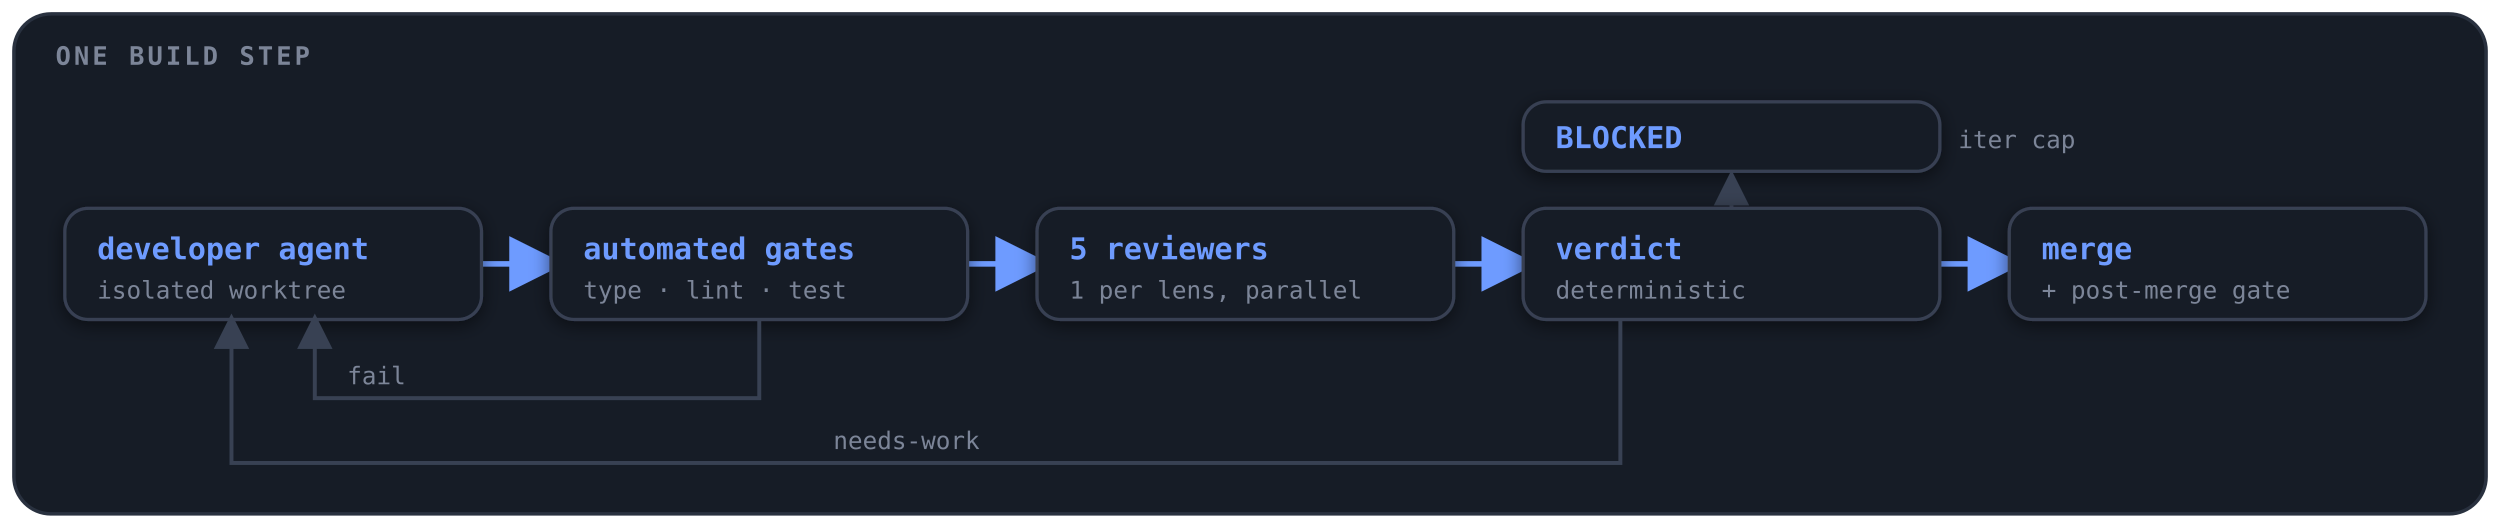
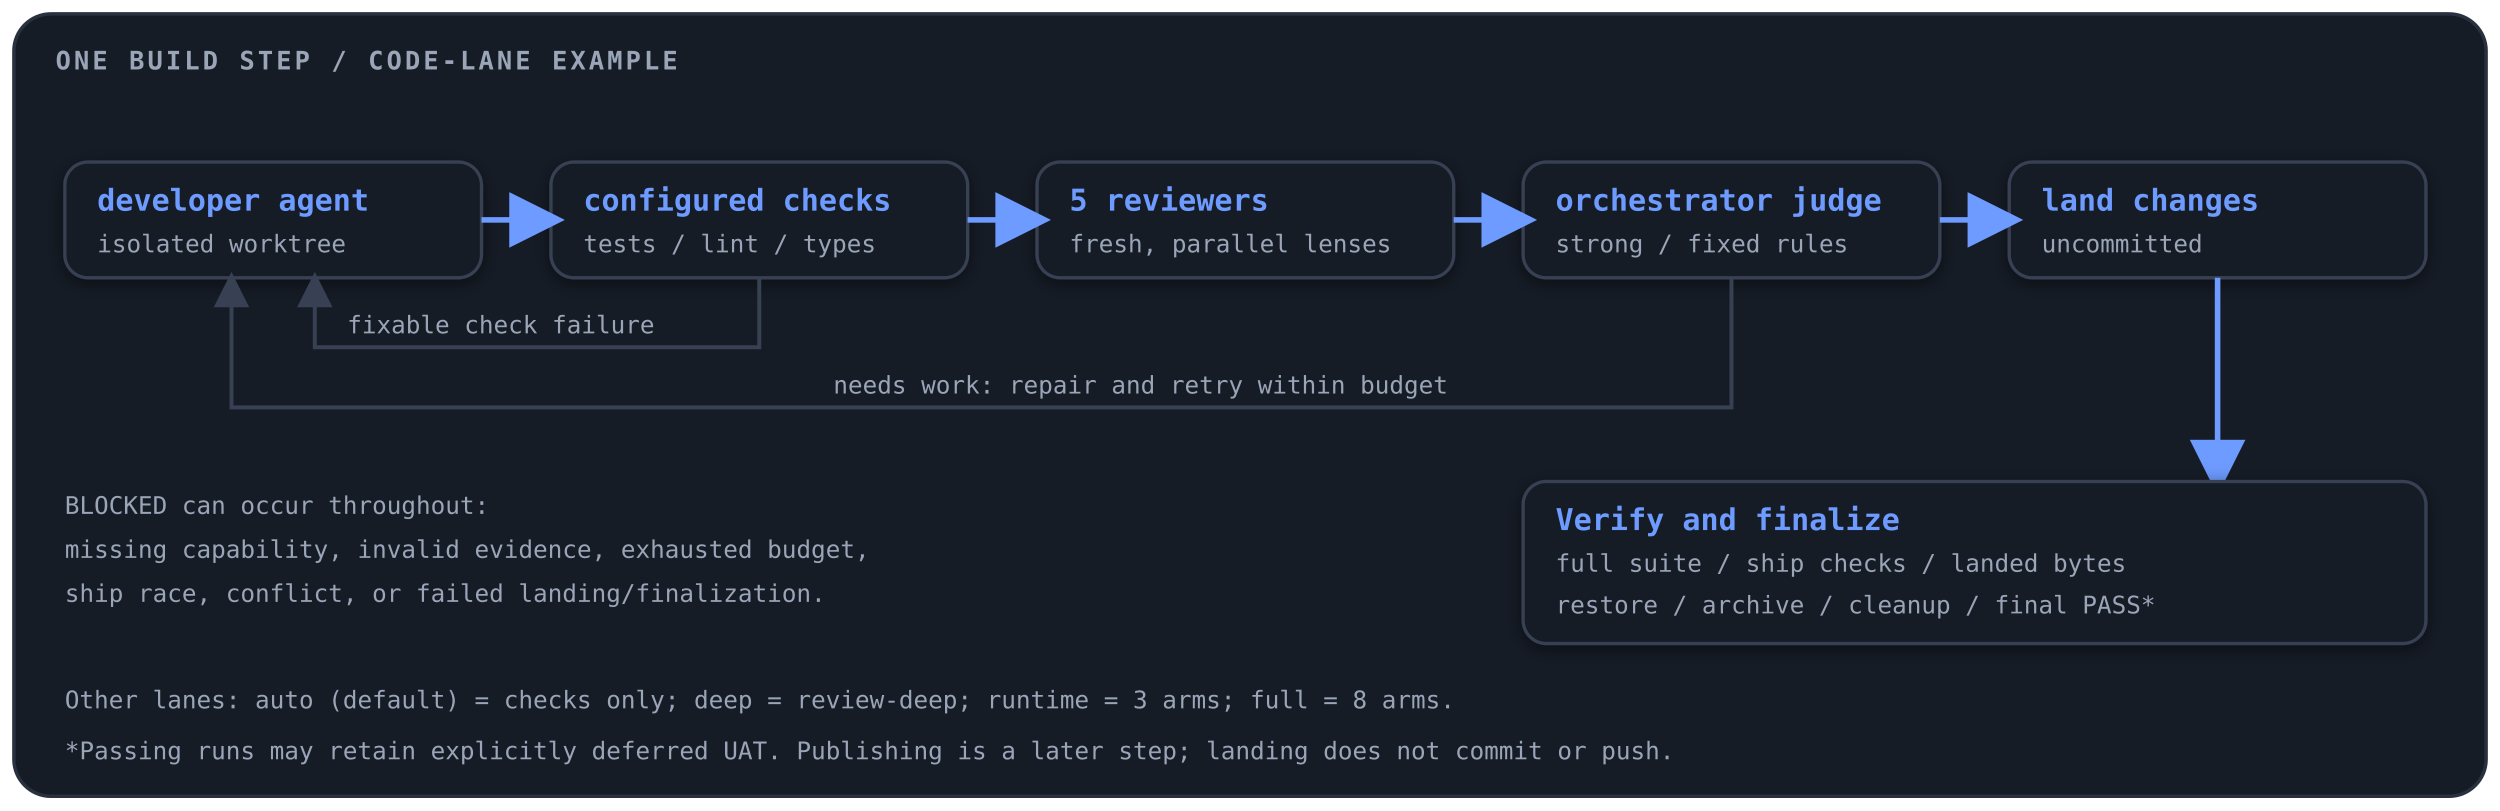
- <svg xmlns="http://www.w3.org/2000/svg" viewBox="0 0 1080 228" font-family="ui-monospace,'Cascadia Code','SF Mono',Consolas,'Roboto Mono',monospace" role="img" aria-label="Inside one build step: a left-to-right loop. A developer agent in an isolated worktree, then automated gates (typecheck, lint, test), then five parallel independent reviewers, then a deterministic verdict that passes to merge, bounces needs-work back to the developer, or blocks when the iteration cap is hit.">
+ <svg xmlns="http://www.w3.org/2000/svg" viewBox="0 0 1080 350" font-family="ui-monospace,'Cascadia Code','SF Mono',Consolas,monospace" role="img" aria-label="Code-lane example: isolated developer, configured checks, five independent reviewers, strong orchestrator judge applying mandatory rules, and uncommitted landing. Full tests, ship checks, verification, restoration and cleanup precede final PASS. Fixable failures retry within budget; blocking conditions can occur throughout. Other reviewer lanes differ.">
  <defs>
    <marker id="ar-dark" markerWidth="9" markerHeight="9" refX="7.5" refY="4.5" orient="auto">
      <path d="M0,0 L9,4.5 L0,9 Z" fill="#384153" />
    </marker>
    <marker id="ar-s-dark" markerWidth="10" markerHeight="10" refX="7.5" refY="5" orient="auto">
      <path d="M0,0 L10,5 L0,10 Z" fill="#6E9BFF" />
    </marker>
    <filter id="sh-dark" x="-20%" y="-45%" width="140%" height="190%">
      <feDropShadow dx="0" dy="2" stdDeviation="4" flood-color="rgba(0,0,0,.5)" />
    </filter>
  </defs>
  <style>
    .bg{fill:#161C26;stroke:#29313F;stroke-width:1.5}
    .lnk{fill:none;stroke:#384153;stroke-width:1.7}
    .spine{fill:none;stroke:#6E9BFF;stroke-width:2.4}
    .node rect{fill:#161C26;stroke:#384153;stroke-width:1.4;filter:url(#sh-dark)}
    .pn{fill:#6E9BFF;font-size:13px;font-weight:600}
-     .ps{fill:#7C8598;font-size:10.5px}
-     .lbl{fill:#7C8598;font-size:11px;letter-spacing:.12em;font-weight:600}
-     .cap{fill:#7C8598;font-size:10.5px}
+     .ps{fill:#9AA5B8;font-size:10.5px}
+     .lbl{fill:#9AA5B8;font-size:11px;letter-spacing:.12em;font-weight:600}
+     .cap{fill:#9AA5B8;font-size:10.5px}
  </style>
-   <rect class="bg" x="6" y="6" width="1068" height="216" rx="16" />
-   <text class="lbl" x="24" y="28">ONE BUILD STEP</text>
+   <rect class="bg" x="6" y="6" width="1068" height="338" rx="16" />
+   <text class="lbl" x="24" y="30">ONE BUILD STEP / CODE-LANE EXAMPLE</text>
  <g class="node">
-     <rect x="658" y="44" width="180" height="30" rx="10" />
-     <text class="pn" x="672" y="64">BLOCKED</text>
-   </g>
-   <path class="lnk" marker-end="url(#ar-dark)" d="M748,90 L748,76" />
-   <text class="cap" x="846" y="64">iter cap</text>
-   <path class="spine" marker-end="url(#ar-s-dark)" d="M208,114 L238,114" />
-   <path class="spine" marker-end="url(#ar-s-dark)" d="M418,114 L448,114" />
-   <path class="spine" marker-end="url(#ar-s-dark)" d="M628,114 L658,114" />
-   <path class="spine" marker-end="url(#ar-s-dark)" d="M838,114 L868,114" />
-   <g class="node">
-     <rect x="28" y="90" width="180" height="48" rx="10" />
-     <text class="pn" x="42" y="112">developer agent</text>
-     <text class="ps" x="42" y="129">isolated worktree</text>
+     <rect x="28" y="70" width="180" height="50" rx="10" />
+     <text class="pn" x="42" y="91">developer agent</text>
+     <text class="ps" x="42" y="109">isolated worktree</text>
  </g>
  <g class="node">
-     <rect x="238" y="90" width="180" height="48" rx="10" />
-     <text class="pn" x="252" y="112">automated gates</text>
-     <text class="ps" x="252" y="129">type · lint · test</text>
+     <rect x="238" y="70" width="180" height="50" rx="10" />
+     <text class="pn" x="252" y="91">configured checks</text>
+     <text class="ps" x="252" y="109">tests / lint / types</text>
  </g>
  <g class="node">
-     <rect x="448" y="90" width="180" height="48" rx="10" />
-     <text class="pn" x="462" y="112">5 reviewers</text>
-     <text class="ps" x="462" y="129">1 per lens, parallel</text>
+     <rect x="448" y="70" width="180" height="50" rx="10" />
+     <text class="pn" x="462" y="91">5 reviewers</text>
+     <text class="ps" x="462" y="109">fresh, parallel lenses</text>
  </g>
  <g class="node">
-     <rect x="658" y="90" width="180" height="48" rx="10" />
-     <text class="pn" x="672" y="112">verdict</text>
-     <text class="ps" x="672" y="129">deterministic</text>
+     <rect x="658" y="70" width="180" height="50" rx="10" />
+     <text class="pn" x="672" y="91">orchestrator judge</text>
+     <text class="ps" x="672" y="109">strong / fixed rules</text>
  </g>
  <g class="node">
-     <rect x="868" y="90" width="180" height="48" rx="10" />
-     <text class="pn" x="882" y="112">merge</text>
-     <text class="ps" x="882" y="129">+ post-merge gate</text>
+     <rect x="868" y="70" width="180" height="50" rx="10" />
+     <text class="pn" x="882" y="91">land changes</text>
+     <text class="ps" x="882" y="109">uncommitted</text>
  </g>
-   <path class="lnk" marker-end="url(#ar-dark)" d="M328,138 L328,172 L136,172 L136,138" />
-   <text class="cap" x="150" y="166">fail</text>
-   <path class="lnk" marker-end="url(#ar-dark)" d="M700,138 L700,200 L100,200 L100,138" />
-   <text class="cap" x="360" y="194">needs-work</text>
+   <path class="spine" marker-end="url(#ar-s-dark)" d="M208,95 H238" />
+   <path class="spine" marker-end="url(#ar-s-dark)" d="M418,95 H448" />
+   <path class="spine" marker-end="url(#ar-s-dark)" d="M628,95 H658" />
+   <path class="spine" marker-end="url(#ar-s-dark)" d="M838,95 H868" />
+   <path class="lnk" marker-end="url(#ar-dark)" d="M328,120 V150 H136 V120" />
+   <text class="cap" x="150" y="144">fixable check failure</text>
+   <path class="lnk" marker-end="url(#ar-dark)" d="M748,120 V176 H100 V120" />
+   <text class="cap" x="360" y="170">needs work: repair and retry within budget</text>
+   <path class="spine" marker-end="url(#ar-s-dark)" d="M958,120 V208" />
+   <g class="node">
+     <rect x="658" y="208" width="390" height="70" rx="10" />
+     <text class="pn" x="672" y="229">Verify and finalize</text>
+     <text class="ps" x="672" y="247">full suite / ship checks / landed bytes</text>
+   </g>
+   <text class="ps" x="672" y="265">restore / archive / cleanup / final PASS*</text>
+   <text class="cap" x="28" y="222">BLOCKED can occur throughout:</text>
+   <text class="cap" x="28" y="241">missing capability, invalid evidence, exhausted budget,</text>
+   <text class="cap" x="28" y="260">ship race, conflict, or failed landing/finalization.</text>
+   <text class="cap" x="28" y="306">Other lanes: auto (default) = checks only; deep = review-deep; runtime = 3 arms; full = 8 arms.</text>
+   <text class="cap" x="28" y="328">*Passing runs may retain explicitly deferred UAT. Publishing is a later step; landing does not commit or push.</text>
</svg>
